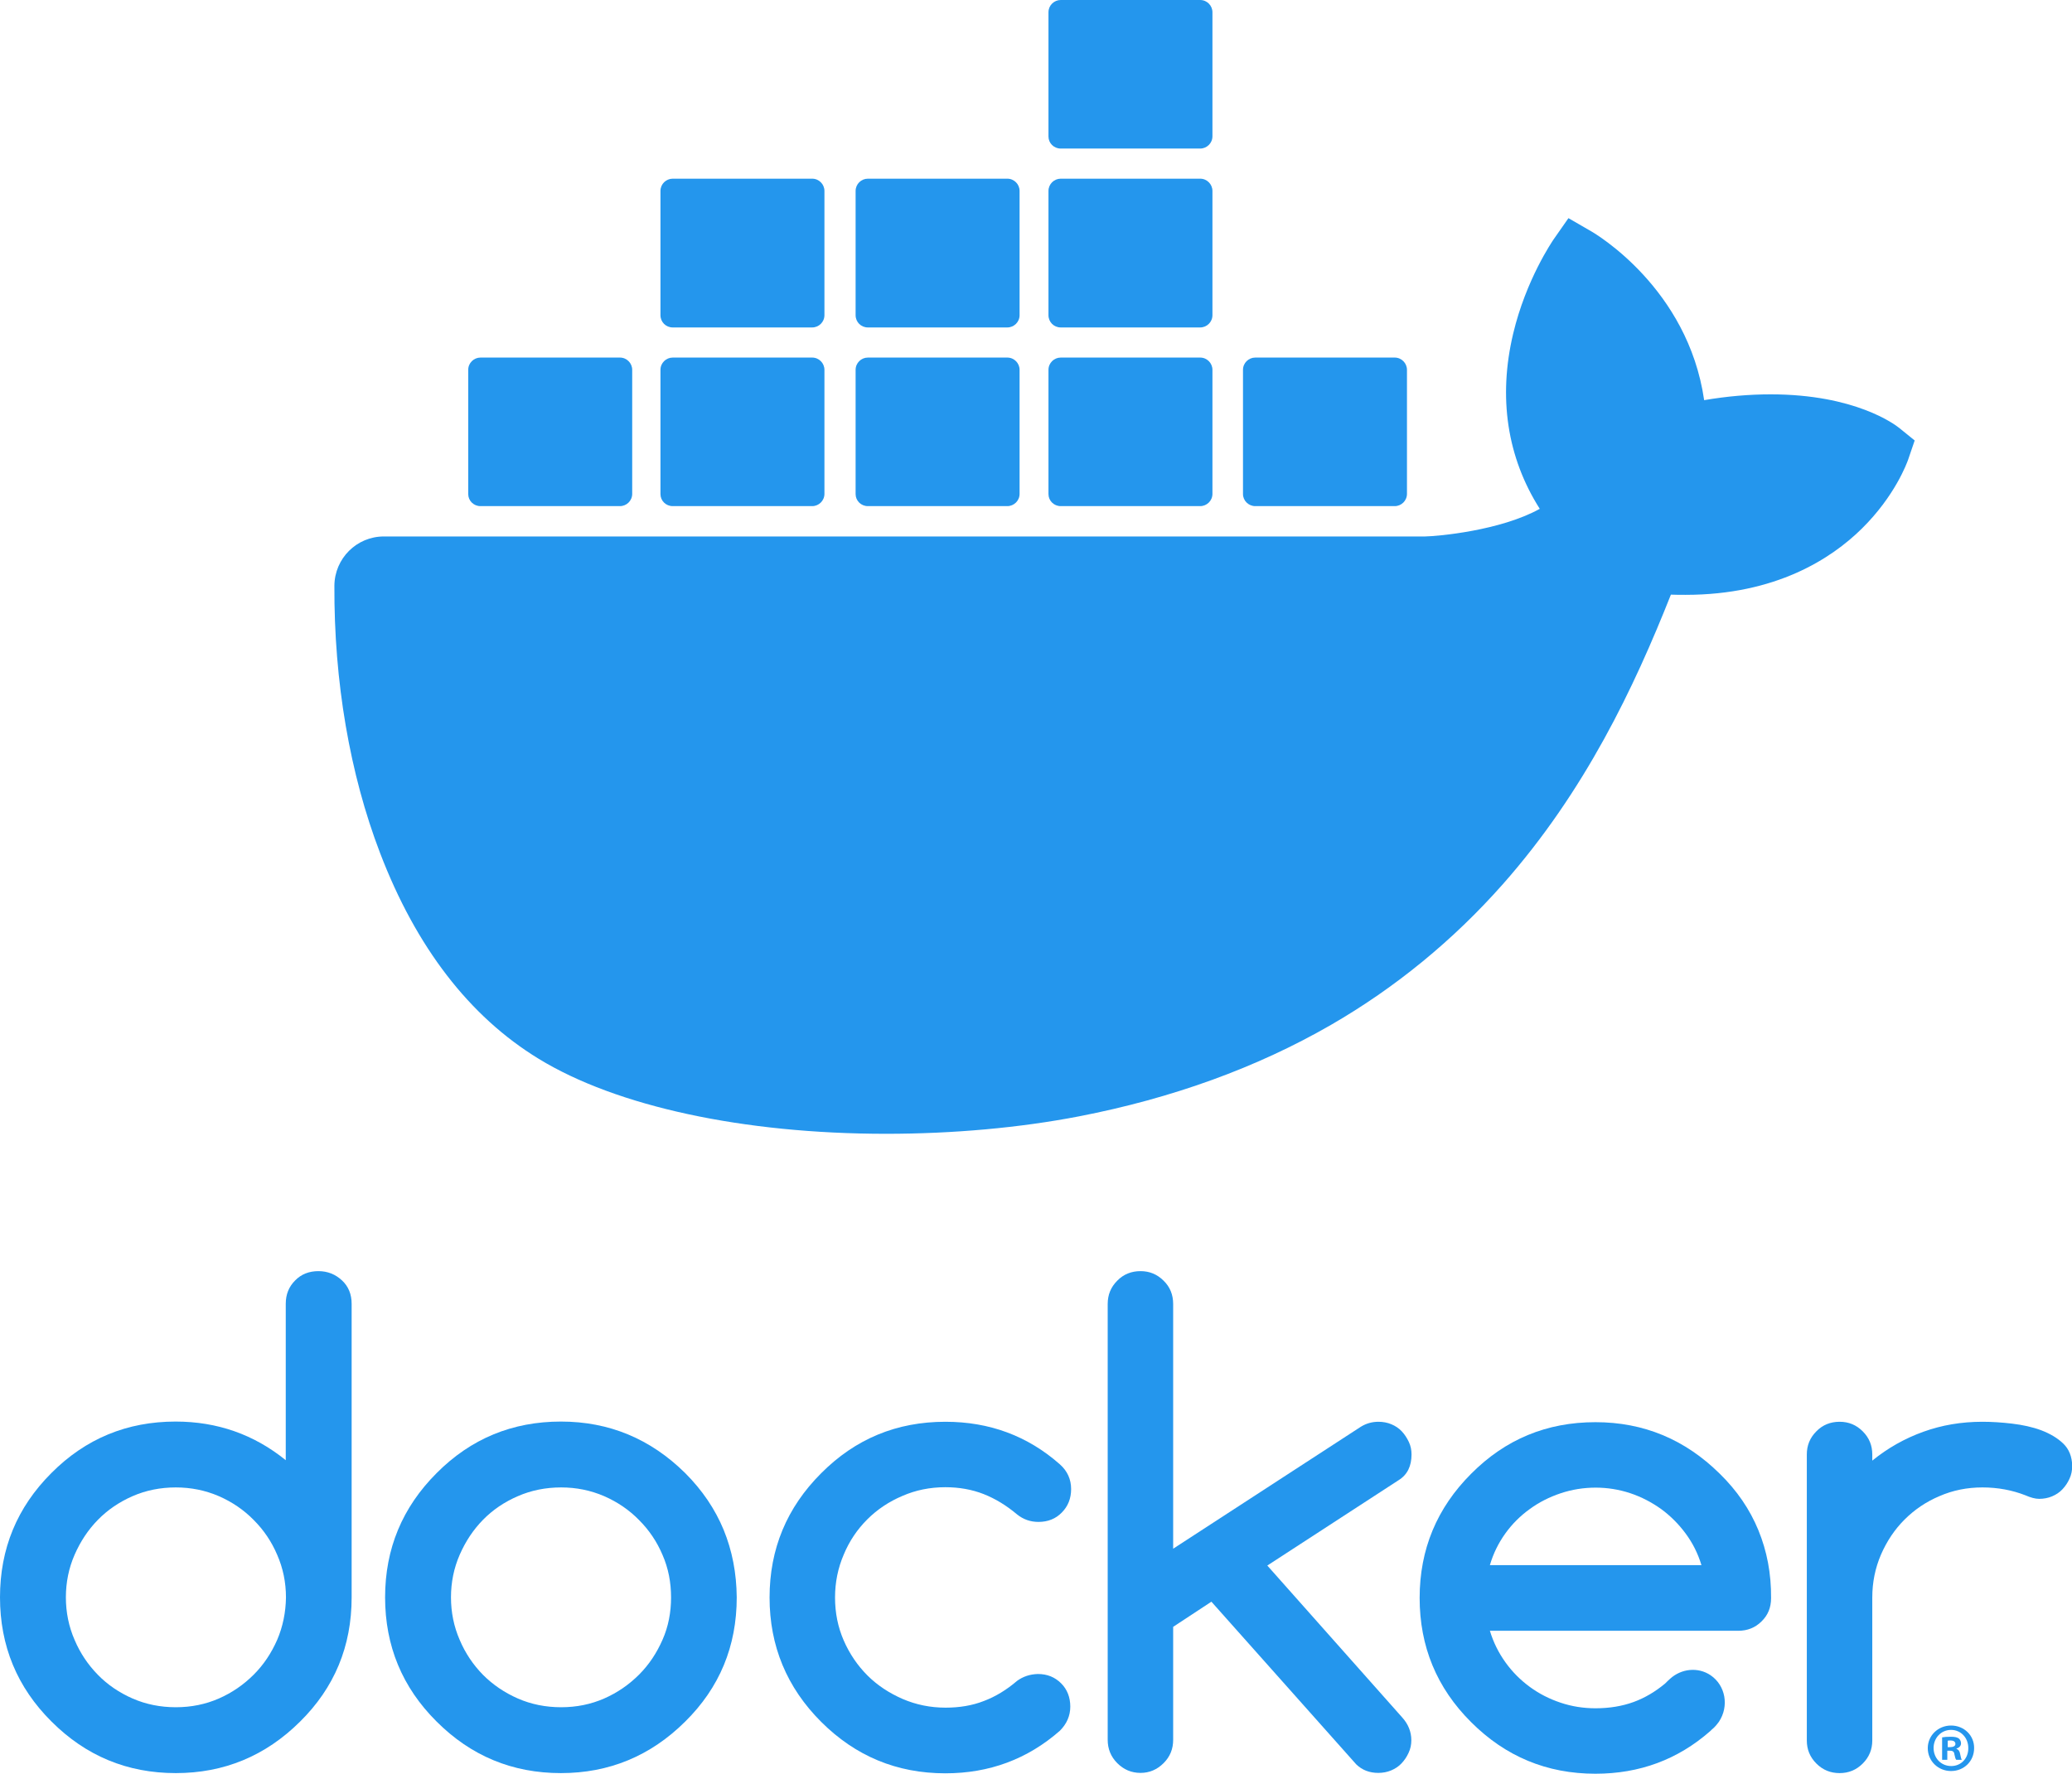
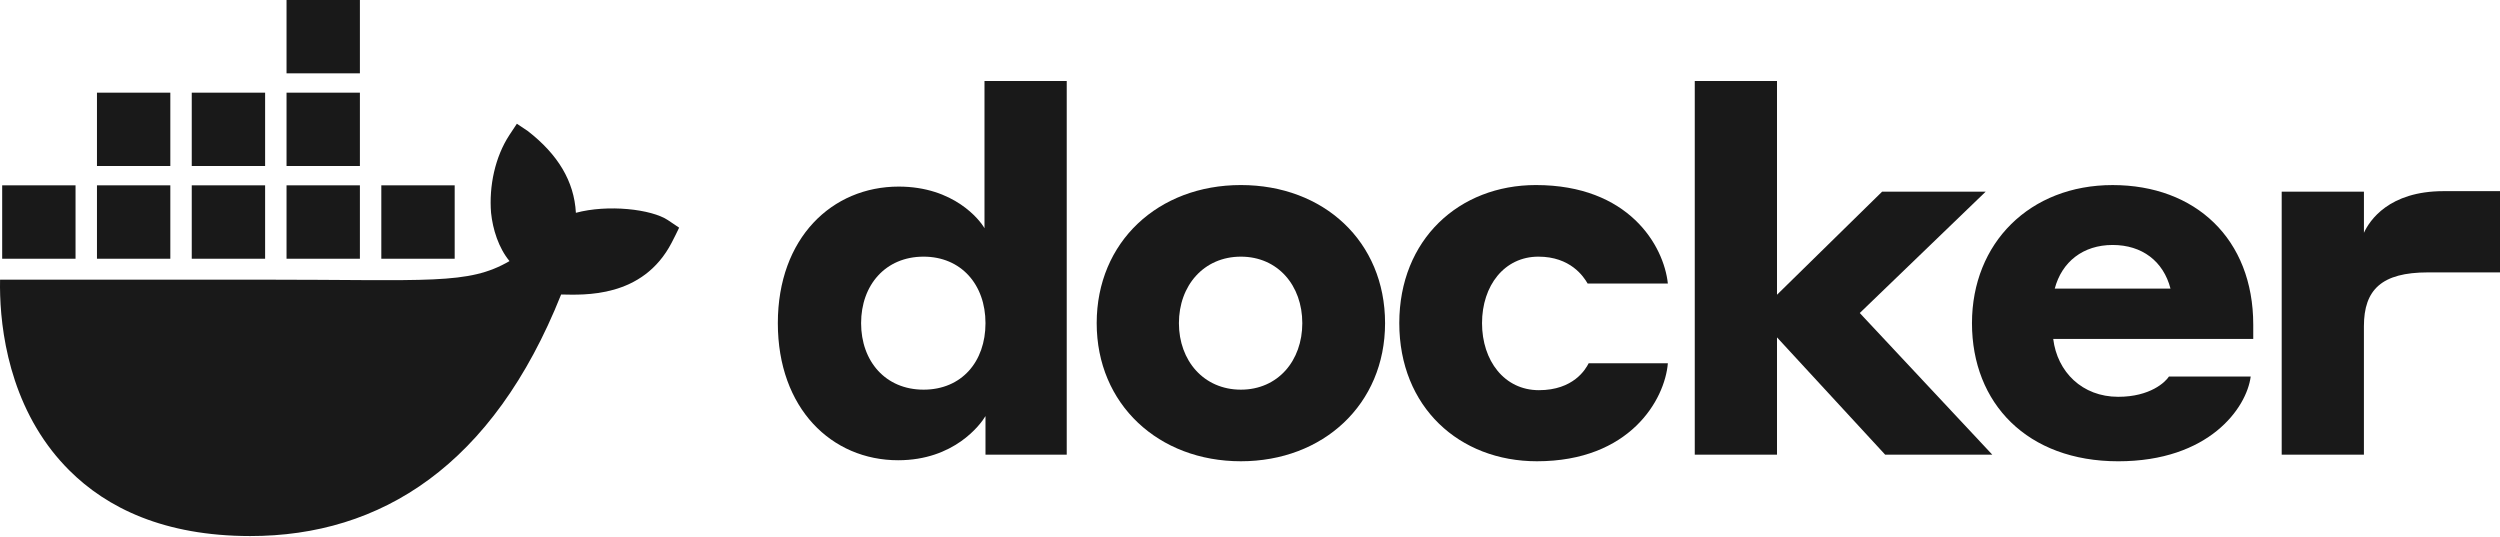
- <svg xmlns="http://www.w3.org/2000/svg" version="1.1" id="Layer_1" x="0px" y="0px" viewBox="0 0 997 853.5" style="enable-background:new 0 0 997 853.5;" xml:space="preserve">
-   <style type="text/css">
- 	.st0{fill:#2496ED;}
- </style>
-   <g>
+ <svg xmlns="http://www.w3.org/2000/svg" id="Layer_2" data-name="Layer 2" viewBox="0 0 1249.94 268">
+   <defs>
+     <style>
+       .cls-1 {
+         fill: #191919;
+       }
+     </style>
+   </defs>
+   <g id="Layer_1-2" data-name="Layer 1">
    <g>
-       <path class="st0" d="M153.2,611.8c-4.5,0-8.3,1.5-11.2,4.5c-3,3-4.5,6.7-4.5,11.2v75.3c-15.3-12.4-33-18.6-53-18.6    c-23.3,0-43.3,8.2-59.8,24.8C8.2,725.5,0,745.4,0,768.8c0,23.3,8.2,43.3,24.8,59.8c16.5,16.5,36.4,24.8,59.8,24.8    c23.1,0,43.1-8.2,59.8-24.8c16.5-16.3,24.8-36.2,24.8-59.8V627.5c0-4.5-1.5-8.3-4.6-11.2C161.4,613.3,157.6,611.8,153.2,611.8z     M133.4,789.2c-2.8,6.4-6.5,12-11.3,16.8c-4.8,4.8-10.4,8.7-16.8,11.5c-6.4,2.8-13.3,4.2-20.7,4.2c-7.4,0-14.4-1.4-20.8-4.2    c-6.4-2.8-12-6.6-16.7-11.4c-4.7-4.8-8.5-10.4-11.2-16.8c-2.8-6.4-4.2-13.3-4.2-20.5c0-7.2,1.4-14.1,4.2-20.5    c2.8-6.4,6.5-12,11.2-16.8c4.7-4.8,10.3-8.6,16.7-11.4c6.4-2.8,13.4-4.2,20.8-4.2c7.3,0,14.2,1.4,20.7,4.2    c6.4,2.8,12,6.6,16.8,11.5c4.8,4.8,8.6,10.4,11.3,16.8c2.8,6.4,4.2,13.2,4.2,20.5C137.5,776,136.1,782.9,133.4,789.2z" />
-       <path class="st0" d="M329.7,709c-16.7-16.5-36.6-24.8-59.8-24.8c-23.3,0-43.3,8.2-59.8,24.8c-16.5,16.5-24.8,36.4-24.8,59.8    c0,23.3,8.2,43.3,24.8,59.8c16.5,16.5,36.4,24.8,59.8,24.8c23.1,0,43.1-8.2,59.8-24.8c16.5-16.3,24.8-36.2,24.8-59.8    c-0.1-11.7-2.2-22.5-6.3-32.5C344.1,726.4,338,717.3,329.7,709z M318.8,789.2c-2.8,6.4-6.5,12-11.3,16.8    c-4.8,4.8-10.4,8.7-16.8,11.5c-6.4,2.8-13.3,4.2-20.7,4.2c-7.4,0-14.4-1.4-20.8-4.2c-6.4-2.8-12-6.6-16.8-11.4    c-4.7-4.8-8.5-10.4-11.2-16.8c-2.8-6.4-4.2-13.3-4.2-20.5c0-7.2,1.4-14.1,4.2-20.5c2.8-6.4,6.5-12,11.2-16.8    c4.7-4.8,10.3-8.6,16.8-11.4c6.4-2.8,13.4-4.2,20.8-4.2c7.3,0,14.2,1.4,20.7,4.2c6.4,2.8,12,6.6,16.8,11.5    c4.8,4.8,8.6,10.4,11.3,16.8c2.8,6.4,4.1,13.2,4.1,20.5C322.9,776,321.6,782.9,318.8,789.2z" />
-       <path class="st0" d="M679.2,700c0-2.1-0.4-4.1-1.3-6c-0.9-1.9-2-3.6-3.4-5.1c-1.4-1.5-3.1-2.6-5-3.4c-1.9-0.8-4-1.2-6.2-1.2    c-3.1,0-5.9,0.8-8.5,2.4l-90.3,58.7V627.6c0-4.4-1.5-8.2-4.6-11.2c-3.1-3.1-6.8-4.6-11.1-4.6c-4.4,0-8.2,1.5-11.2,4.6    c-3.1,3.1-4.6,6.8-4.6,11.2v209.8c0,4.3,1.5,8.1,4.6,11.2c3.1,3.1,6.8,4.7,11.2,4.7c4.3,0,8-1.6,11.1-4.7    c3.1-3.1,4.6-6.8,4.6-11.2V783l18.4-12.1l69.7,78.3c2.8,2.7,6.3,4.1,10.6,4.1c2.2,0,4.3-0.4,6.2-1.2c1.9-0.8,3.6-1.9,5-3.4    c1.4-1.5,2.5-3.1,3.4-5.1c0.9-1.9,1.3-3.9,1.3-6c0-4.1-1.5-7.8-4.4-11l-64.9-73.1l63.2-41.1C677.2,709.8,679.2,705.6,679.2,700z" />
-       <path class="st0" d="M417.3,731.3c4.8-4.8,10.5-8.6,16.9-11.3c6.4-2.8,13.3-4.2,20.7-4.2c6.6,0,12.8,1.1,18.4,3.3    c5.6,2.2,11,5.5,16.1,9.8c3,2.4,6.4,3.6,10.3,3.6c4.5,0,8.3-1.5,11.2-4.5c3-3,4.5-6.8,4.5-11.3c0-4.7-1.8-8.7-5.4-11.9    c-15.5-13.7-33.9-20.5-55.1-20.5c-23.4,0-43.3,8.2-59.8,24.8c-16.5,16.5-24.8,36.4-24.8,59.8c0,23.3,8.3,43.3,24.8,59.8    c16.5,16.5,36.4,24.8,59.8,24.8c21.1,0,39.5-6.8,55.1-20.5c3.3-3.3,5-7.2,5-11.6c0-4.5-1.5-8.3-4.4-11.2c-3-3-6.7-4.5-11.2-4.5    c-3.8,0.1-7.1,1.2-10,3.3c-5,4.3-10.4,7.6-16,9.7c-5.6,2.2-11.8,3.2-18.4,3.2c-7.3,0-14.2-1.4-20.7-4.2    c-6.4-2.8-12.1-6.5-16.9-11.3c-4.8-4.8-8.6-10.4-11.4-16.8c-2.8-6.4-4.2-13.3-4.2-20.7c0-7.3,1.4-14.2,4.2-20.7    C408.7,741.7,412.5,736.1,417.3,731.3z" />
-       <path class="st0" d="M992.8,694.8c-2.8-2.7-6.4-4.8-10.6-6.4c-4.3-1.6-9-2.6-14-3.2c-5.1-0.6-9.8-0.9-14.3-0.9    c-10.1,0-19.5,1.6-28.4,4.8c-8.9,3.2-17.1,7.8-24.6,13.9v-3c0-4.3-1.5-8-4.6-11.1c-3.1-3.1-6.8-4.6-11.1-4.6    c-4.4,0-8.2,1.5-11.2,4.6c-3.1,3.1-4.6,6.8-4.6,11.1v137.7c0,4.3,1.5,8,4.6,11.1c3.1,3.1,6.8,4.6,11.2,4.6c4.3,0,8-1.5,11.1-4.6    c3.1-3.1,4.6-6.8,4.6-11.1v-68.8c0-7.3,1.4-14.2,4.2-20.7c2.8-6.4,6.5-12,11.3-16.8c4.8-4.8,10.4-8.6,16.8-11.3    c6.4-2.8,13.3-4.2,20.7-4.2c7.4,0,14.3,1.3,20.7,3.8c2.5,1.1,4.7,1.7,6.6,1.7c2.2,0,4.3-0.4,6.2-1.2c1.9-0.8,3.6-1.9,5-3.4    c1.4-1.5,2.5-3.1,3.4-5.1c0.9-1.9,1.3-4,1.3-6.2C997,701.1,995.6,697.5,992.8,694.8z" />
-       <path class="st0" d="M846.1,736.5c-4.1-10-10.3-19.1-18.6-27.2c-16.7-16.5-36.6-24.8-59.8-24.8c-23.4,0-43.3,8.2-59.8,24.8    c-16.5,16.5-24.8,36.4-24.8,59.8c0,23.3,8.2,43.3,24.8,59.8c16.5,16.5,36.4,24.8,59.8,24.8c21.2,0,39.6-6.8,55.2-20.5    c0.2-0.2,0.6-0.5,0.6-0.6c1.4-1.1,2.5-2.4,3.6-3.9c5-7.5,3.2-17.5-4-22.4c-6.1-4.1-14.1-3.2-19.5,1.7c-0.5,0.5-2,1.8-2.2,2.1    c-0.1,0.1-0.1,0.1-0.2,0.2c-4.7,3.9-9.7,6.9-15.2,8.9c-5.5,2-11.6,3-18.3,3c-5.8,0-11.5-0.9-16.8-2.7c-5.4-1.8-10.3-4.3-14.8-7.6    c-4.5-3.3-8.4-7.2-11.7-11.8c-3.3-4.6-5.8-9.6-7.5-15.2h119.5c4.4,0,8.2-1.5,11.2-4.5c3.1-3,4.6-6.7,4.6-11.2    C852.3,757.3,850.2,746.5,846.1,736.5z M716.9,753.3c1.6-5.5,4.1-10.6,7.4-15.2c3.3-4.6,7.2-8.5,11.8-11.8    c4.5-3.3,9.5-5.8,14.9-7.6c5.4-1.8,11-2.7,16.8-2.7c5.7,0,11.3,0.9,16.7,2.7c5.4,1.8,10.3,4.4,14.8,7.6c4.5,3.3,8.4,7.2,11.8,11.8    c3.4,4.6,5.9,9.6,7.6,15.2H716.9z" />
-     </g>
-     <path class="st0" d="M938.8,830.5c-6.2,0-11.2,4.8-11.2,10.9c0,6.2,5,11,11.2,11c6.3,0,11.1-4.8,11.1-11   C950,835.3,945.1,830.5,938.8,830.5z M938.9,850c-4.9,0-8.5-3.8-8.5-8.7c0-4.8,3.6-8.7,8.4-8.7c4.8,0,8.3,3.9,8.3,8.7   C947.2,846.2,943.7,850,938.9,850z" />
-     <path class="st0" d="M941.4,841.7v-0.1c1.3-0.4,2.2-1.3,2.2-2.5c0-1.1-0.5-1.9-1.1-2.4c-0.8-0.5-1.7-0.8-3.8-0.8   c-1.8,0-3.2,0.1-4.2,0.3V847h2.5v-4.4h1.2c1.4,0,2.1,0.5,2.2,1.7c0.3,1.3,0.5,2.3,0.9,2.7h2.7c-0.3-0.4-0.5-1.1-0.8-2.7   C943,842.9,942.4,842.1,941.4,841.7z M938.4,840.9h-1.2v-3.1c0.3-0.1,0.7-0.1,1.4-0.1c1.6,0,2.3,0.7,2.3,1.7   C940.9,840.4,939.8,840.9,938.4,840.9z" />
-     <g>
-       <path class="st0" d="M913.9,206c-2.1-1.7-21.3-16.2-61.9-16.2c-10.2,0-20.9,0.9-32,2.8c-7.8-53.9-52.3-80.1-54.4-81.3l-10.9-6.3    l-7.2,10.3c-0.5,0.8-13.2,19.2-19.4,45.3c-7.3,30.7-2.9,59.6,12.8,84.3c-18.9,10.5-49,13.2-55.2,13.3H184.7    c-13.1,0-23.7,10.6-23.8,23.7c-0.2,46.1,7.4,90.6,22,128.7c17.3,45.2,42.9,78.6,76.3,99c37.4,22.9,98.4,36.1,167.2,36.1    c32.2,0,64.3-2.9,92.8-8.4c44.9-8.7,85.7-23.5,121.2-44c31-17.9,58.8-40.7,82.7-67.7c39.7-44.9,63.3-95,80.9-139.4    c2.4,0.1,4.7,0.1,7,0.1c43.5,0,70.2-17.4,84.9-31.9c16-15.8,21.7-31.6,22.3-33.3l3.1-9.1L913.9,206z" />
-       <path class="st0" d="M231.2,243.6h67.1c3.2,0,5.9-2.6,5.9-5.9V178c0-3.2-2.6-5.9-5.9-5.9h-67.1c-3.2,0-5.9,2.6-5.9,5.9v59.8    C225.3,241,227.9,243.6,231.2,243.6z" />
-       <path class="st0" d="M323.7,243.6h67.1c3.2,0,5.9-2.6,5.9-5.9V178c0-3.2-2.6-5.9-5.9-5.9h-67.1c-3.2,0-5.9,2.6-5.9,5.9v59.8    C317.8,241,320.4,243.6,323.7,243.6z" />
-       <path class="st0" d="M417.6,243.6h67.1c3.2,0,5.9-2.6,5.9-5.9V178c0-3.2-2.6-5.9-5.9-5.9h-67.1c-3.2,0-5.9,2.6-5.9,5.9v59.8    C411.7,241,414.3,243.6,417.6,243.6z" />
-       <path class="st0" d="M510.4,243.6h67.1c3.2,0,5.9-2.6,5.9-5.9V178c0-3.2-2.6-5.9-5.9-5.9h-67.1c-3.2,0-5.9,2.6-5.9,5.9v59.8    C504.5,241,507.1,243.6,510.4,243.6z" />
-       <path class="st0" d="M323.7,157.6h67.1c3.2,0,5.9-2.6,5.9-5.9V91.9c0-3.2-2.6-5.9-5.9-5.9h-67.1c-3.2,0-5.9,2.6-5.9,5.9v59.8    C317.8,155,320.4,157.6,323.7,157.6z" />
-       <path class="st0" d="M417.6,157.6h67.1c3.2,0,5.9-2.6,5.9-5.9V91.9c0-3.2-2.6-5.9-5.9-5.9h-67.1c-3.2,0-5.9,2.6-5.9,5.9v59.8    C411.7,155,414.3,157.6,417.6,157.6z" />
-       <path class="st0" d="M510.4,157.6h67.1c3.2,0,5.9-2.6,5.9-5.9V91.9c0-3.2-2.6-5.9-5.9-5.9h-67.1c-3.2,0-5.9,2.6-5.9,5.9v59.8    C504.5,155,507.1,157.6,510.4,157.6z" />
-       <path class="st0" d="M510.4,71.5h67.1c3.2,0,5.9-2.6,5.9-5.9V5.9c0-3.2-2.6-5.9-5.9-5.9h-67.1c-3.2,0-5.9,2.6-5.9,5.9v59.8    C504.5,68.9,507.1,71.5,510.4,71.5z" />
-       <path class="st0" d="M604,243.6h67.1c3.2,0,5.9-2.6,5.9-5.9V178c0-3.2-2.6-5.9-5.9-5.9H604c-3.2,0-5.9,2.6-5.9,5.9v59.8    C598.1,241,600.8,243.6,604,243.6z" />
+       <path class="cls-1" d="M334.03,110.11c-8.33-5.6-30.2-8-46.1-3.71-.86-15.84-9.03-29.19-23.97-40.83l-5.53-3.71-3.69,5.57c-7.24,11-10.3,25.65-9.22,38.98.85,8.21,3.71,17.44,9.22,24.13-20.7,12.01-39.78,9.28-124.27,9.28H.03c-.38,19.08,2.69,55.78,26.02,85.65,2.58,3.3,5.4,6.49,8.47,9.57,18.98,19,47.64,32.93,90.51,32.97,65.4.06,121.43-35.29,155.52-120.77,11.22.18,40.82,2.01,55.31-25.99.35-.47,3.69-7.42,3.69-7.42l-5.52-3.71ZM85.16,92.67h-36.68v36.68h36.68v-36.68ZM132.55,92.67h-36.68v36.68h36.68v-36.68ZM179.94,92.67h-36.68v36.68h36.68v-36.68ZM227.33,92.67h-36.68v36.68h36.68v-36.68ZM37.77,92.67H1.09v36.68h36.68v-36.68ZM85.16,46.33h-36.68v36.68h36.68v-36.68ZM132.55,46.33h-36.68v36.68h36.68v-36.68ZM179.94,46.33h-36.68v36.68h36.68v-36.68ZM179.94,0h-36.68v36.68h36.68V0Z" />
+       <g>
+         <path class="cls-1" d="M449.06,230.11c-33.25,0-60.16-25.89-60.16-68.54s27.16-68.28,60.42-68.28c27.67,0,40.62,16.75,42.9,20.82V40.49h41.12v186.83h-40.62v-19.29c-2.54,4.32-15.74,22.08-43.66,22.08ZM461.75,128.32c-19.04,0-31.22,14.22-31.22,33.25s12.18,33.25,31.22,33.25,30.97-13.96,30.97-33.25-12.18-33.25-30.97-33.25Z" />
+         <path class="cls-1" d="M692.5,161.57c0,40.62-30.97,69.05-72.09,69.05s-72.09-28.43-72.09-69.05,30.72-69.05,72.09-69.05,72.09,28.18,72.09,69.05ZM651.12,161.57c0-18.78-12.18-33.25-30.72-33.25s-30.97,14.47-30.97,33.25,12.44,33.25,30.97,33.25,30.72-14.47,30.72-33.25Z" />
+         <path class="cls-1" d="M769.16,128.32c-17.01,0-28.18,14.47-28.18,33.25s11.17,33.51,28.43,33.51,23.35-10.41,24.88-13.45h39.6c-1.52,18.28-19.04,48.99-65.49,48.99-38.84,0-68.79-27.16-68.79-69.05s29.95-69.05,68.28-69.05c46.45,0,63.97,30.21,66,49.25h-40.11c-2.03-3.55-8.63-13.45-24.62-13.45Z" />
+         <path class="cls-1" d="M847.34,40.49h41.12v106.87l52.55-51.53h51.78l-62.95,60.67,66.25,70.82h-53.56l-54.07-58.64v58.64h-41.12V40.49Z" />
+         <path class="cls-1" d="M1126.57,162.34v7.11h-100.01c2.03,16.5,14.47,28.94,32.49,28.94,15.99,0,23.61-7.36,25.38-10.15h40.87c-2.03,15.74-20.82,42.39-66.25,42.39s-73.11-28.94-73.11-69.05,28.94-69.05,70.32-69.05,70.31,26.91,70.31,69.81ZM1027.32,144.31h57.88c-3.55-13.71-14.21-21.83-28.94-21.83s-25.38,8.38-28.94,21.83Z" />
+         <path class="cls-1" d="M1181.91,227.32h-41.12V95.83h41.12v20.56c2.79-6.09,12.44-20.82,39.85-20.82h28.18v40.62h-36.05c-23.1,0-31.99,8.63-31.99,26.91v64.22Z" />
+       </g>
    </g>
  </g>
</svg>
